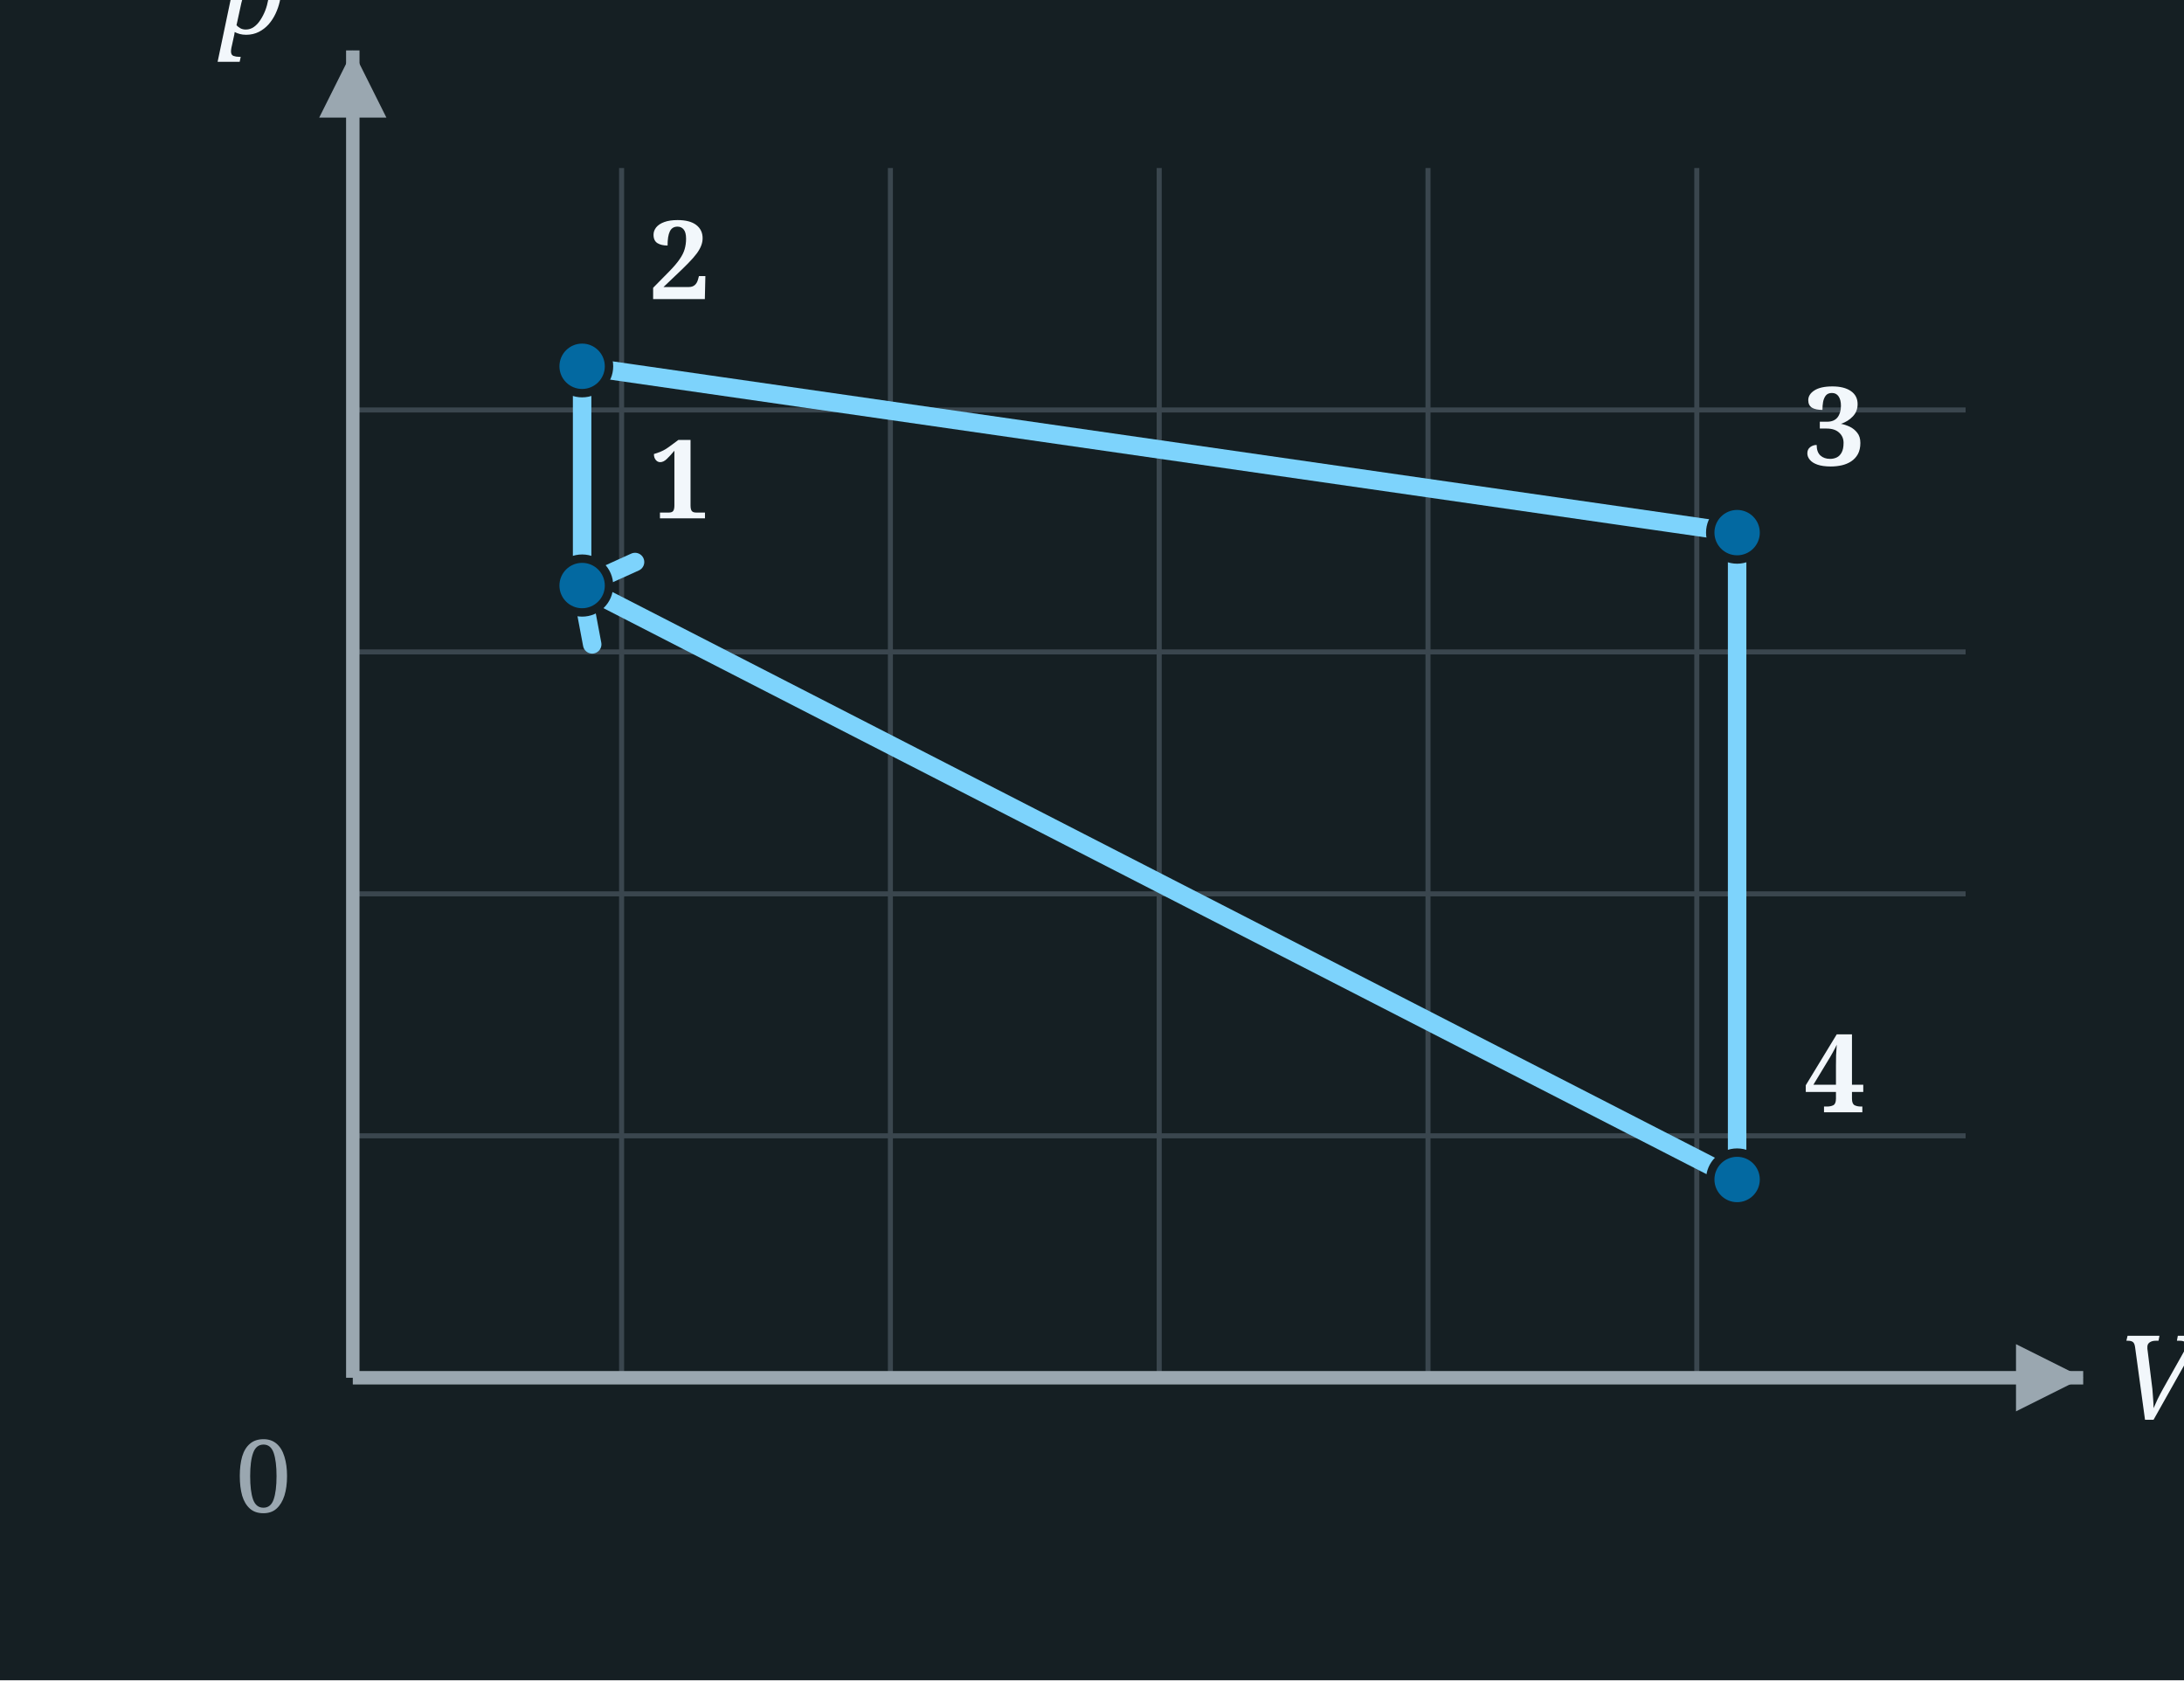
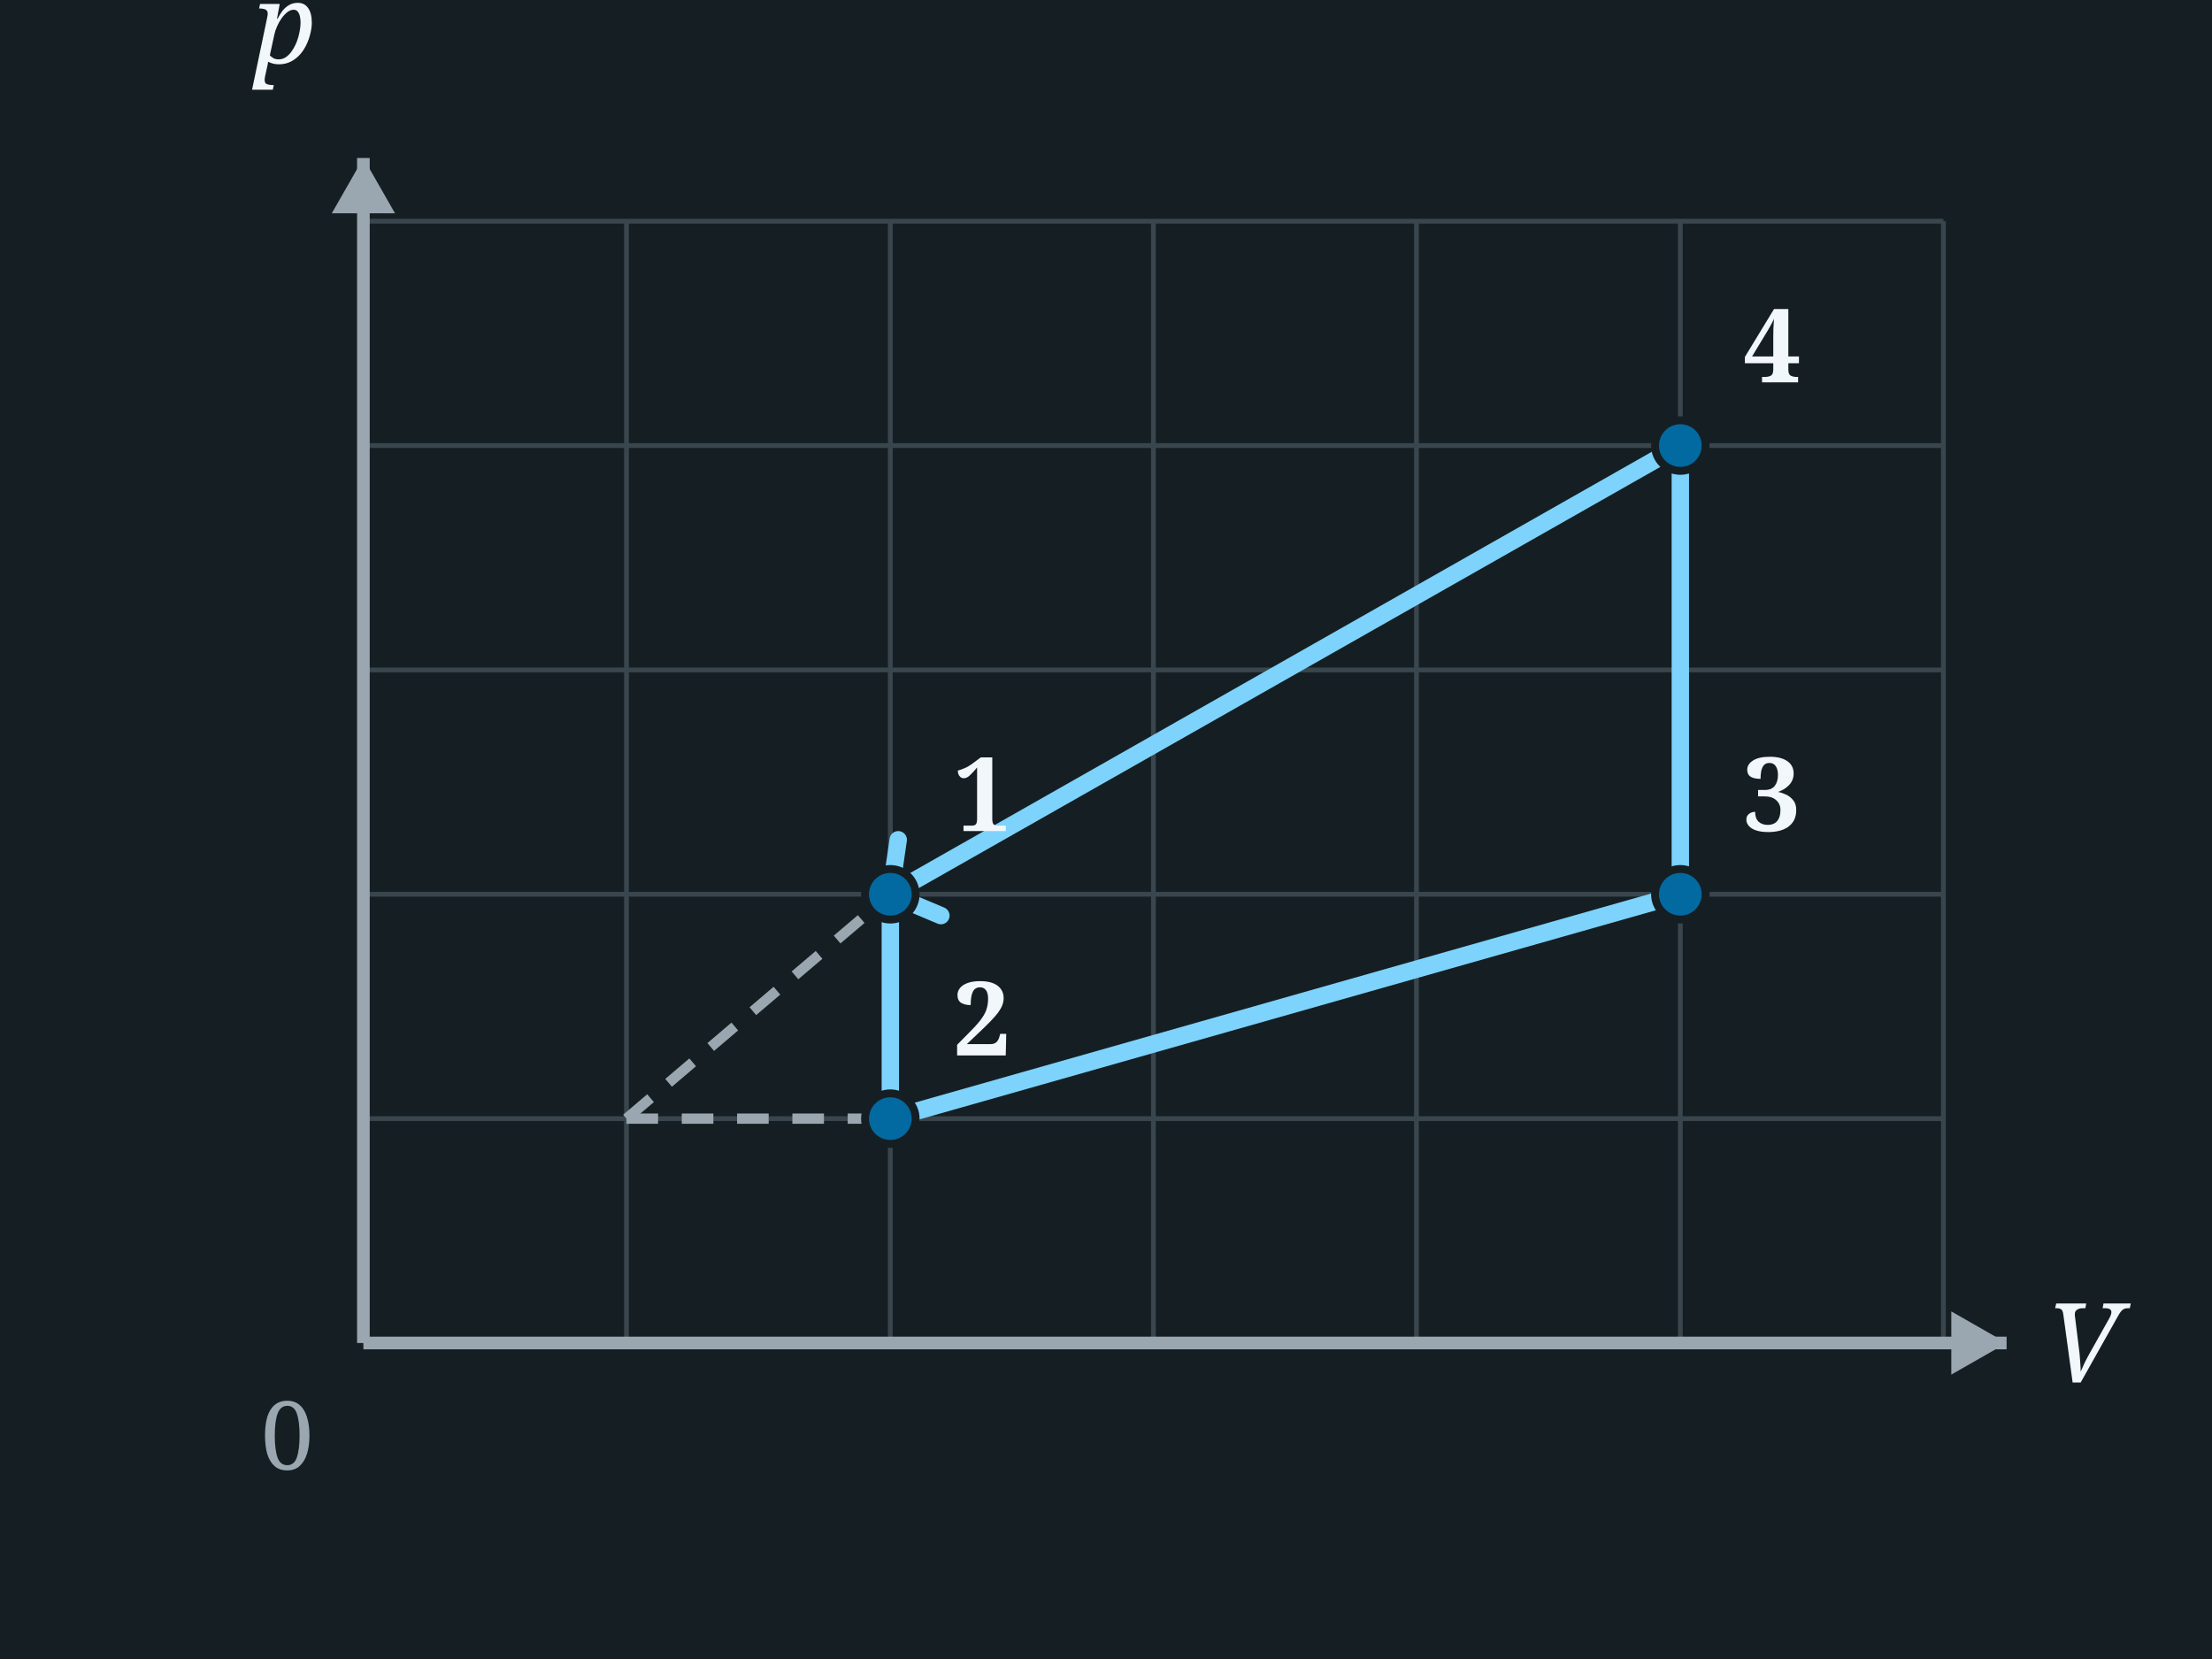
- <svg xmlns="http://www.w3.org/2000/svg" viewBox="0 0 260 200" width="260" height="200">
-   <rect x="0" y="0" width="260" height="200" fill="#151F23" />
-   <g>
-     <rect x="0" y="0" width="260" height="200" fill="#151F23" />
-     <line x1="74.0" y1="20" x2="74.0" y2="164" stroke="#3A464E" stroke-width="0.6" />
-     <line x1="106.0" y1="20" x2="106.0" y2="164" stroke="#3A464E" stroke-width="0.6" />
-     <line x1="138.0" y1="20" x2="138.0" y2="164" stroke="#3A464E" stroke-width="0.6" />
-     <line x1="170.0" y1="20" x2="170.0" y2="164" stroke="#3A464E" stroke-width="0.6" />
-     <line x1="202.0" y1="20" x2="202.0" y2="164" stroke="#3A464E" stroke-width="0.6" />
-     <line x1="42" y1="48.8" x2="234" y2="48.8" stroke="#3A464E" stroke-width="0.6" />
-     <line x1="42" y1="77.6" x2="234" y2="77.6" stroke="#3A464E" stroke-width="0.6" />
-     <line x1="42" y1="106.4" x2="234" y2="106.4" stroke="#3A464E" stroke-width="0.6" />
-     <line x1="42" y1="135.2" x2="234" y2="135.2" stroke="#3A464E" stroke-width="0.6" />
-     <line x1="42" y1="164" x2="42" y2="6" stroke="#9AA7B0" stroke-width="1.6" />
-     <polygon points="38,14 46,14 42,6 " fill="#9AA7B0" />
-     <line x1="42" y1="164" x2="248" y2="164" stroke="#9AA7B0" stroke-width="1.6" />
-     <polygon points="240,160 240,168 248,164 " fill="#9AA7B0" />
-     <text x="252" y="169" font-family="Georgia, serif" font-style="italic" font-size="14" fill="#F2F7FB">V</text>
-     <text x="26" y="4" font-family="Georgia, serif" font-style="italic" font-size="14" fill="#F2F7FB">p</text>
-     <text x="28" y="180" font-family="Georgia, serif" font-size="12" fill="#9AA7B0">0</text>
-     <path d="M 69.3,69.7 L 69.3,43.6 L 206.8,63.4 L 206.8,140.4 L 69.2,69.8" fill="none" stroke="#7dd3fc" stroke-width="2.2" stroke-linecap="round" stroke-linejoin="round" />
-     <line x1="69.2" y1="69.8" x2="70.5" y2="76.7" stroke="#7dd3fc" stroke-width="2.2" stroke-linecap="round" />
-     <line x1="69.2" y1="69.8" x2="75.6" y2="66.9" stroke="#7dd3fc" stroke-width="2.2" stroke-linecap="round" />
-     <circle cx="69.3" cy="69.7" r="3.2" fill="#0369a1" stroke="#151F23" stroke-width="1" />
-     <text x="77.3" y="61.7" font-family="Georgia, serif" font-size="13" fill="#F2F7FB" font-weight="bold">1</text>
-     <circle cx="69.3" cy="43.6" r="3.2" fill="#0369a1" stroke="#151F23" stroke-width="1" />
-     <text x="77.3" y="35.6" font-family="Georgia, serif" font-size="13" fill="#F2F7FB" font-weight="bold">2</text>
-     <circle cx="206.8" cy="63.4" r="3.2" fill="#0369a1" stroke="#151F23" stroke-width="1" />
-     <text x="214.8" y="55.4" font-family="Georgia, serif" font-size="13" fill="#F2F7FB" font-weight="bold">3</text>
-     <circle cx="206.8" cy="140.4" r="3.2" fill="#0369a1" stroke="#151F23" stroke-width="1" />
-     <text x="214.8" y="132.4" font-family="Georgia, serif" font-size="13" fill="#F2F7FB" font-weight="bold">4</text>
-   </g>
+ <svg xmlns="http://www.w3.org/2000/svg" viewBox="0 0 280 210" width="280" height="210">
+   <rect x="0" y="0" width="280" height="210" fill="#151F23" />
+   <rect x="0" y="0" width="280" height="210" fill="#151F23" />
+   <line x1="46.0" y1="28" x2="46.0" y2="170" stroke="#3A464E" stroke-width="0.6" />
+   <line x1="79.3" y1="28" x2="79.3" y2="170" stroke="#3A464E" stroke-width="0.6" />
+   <line x1="112.7" y1="28" x2="112.7" y2="170" stroke="#3A464E" stroke-width="0.6" />
+   <line x1="146.0" y1="28" x2="146.0" y2="170" stroke="#3A464E" stroke-width="0.6" />
+   <line x1="179.3" y1="28" x2="179.3" y2="170" stroke="#3A464E" stroke-width="0.6" />
+   <line x1="212.7" y1="28" x2="212.7" y2="170" stroke="#3A464E" stroke-width="0.6" />
+   <line x1="246.0" y1="28" x2="246.0" y2="170" stroke="#3A464E" stroke-width="0.6" />
+   <line x1="46" y1="28.0" x2="246" y2="28.0" stroke="#3A464E" stroke-width="0.6" />
+   <line x1="46" y1="56.4" x2="246" y2="56.4" stroke="#3A464E" stroke-width="0.6" />
+   <line x1="46" y1="84.8" x2="246" y2="84.8" stroke="#3A464E" stroke-width="0.6" />
+   <line x1="46" y1="113.2" x2="246" y2="113.2" stroke="#3A464E" stroke-width="0.6" />
+   <line x1="46" y1="141.6" x2="246" y2="141.6" stroke="#3A464E" stroke-width="0.6" />
+   <line x1="46" y1="170.0" x2="246" y2="170.0" stroke="#3A464E" stroke-width="0.6" />
+   <line x1="46" y1="170" x2="46" y2="20" stroke="#9AA7B0" stroke-width="1.6" />
+   <polygon points="42,27 50,27 46,20 " fill="#9AA7B0" />
+   <line x1="46" y1="170" x2="254" y2="170" stroke="#9AA7B0" stroke-width="1.6" />
+   <polygon points="247,166 247,174 254,170 " fill="#9AA7B0" />
+   <text x="259" y="175" font-family="Georgia, serif" font-style="italic" font-size="14" fill="#F2F7FB">V</text>
+   <text x="32" y="8" font-family="Georgia, serif" font-style="italic" font-size="14" fill="#F2F7FB">p</text>
+   <text x="33" y="186" font-family="Georgia, serif" font-size="12" fill="#9AA7B0">0</text>
+   <line x1="79.3" y1="141.6" x2="112.7" y2="141.6" stroke="#9AA7B0" stroke-width="1.3" stroke-dasharray="4,3" />
+   <line x1="79.3" y1="141.6" x2="112.7" y2="113.2" stroke="#9AA7B0" stroke-width="1.3" stroke-dasharray="4,3" />
+   <path d="M 112.7,113.2 L 112.7,141.6 L 212.7,113.2 L 212.7,56.4 L 112.7,113.2" fill="none" stroke="#7dd3fc" stroke-width="2.2" stroke-linecap="round" stroke-linejoin="round" />
+   <line x1="112.7" y1="113.2" x2="119.1" y2="115.9" stroke="#7dd3fc" stroke-width="2.2" stroke-linecap="round" />
+   <line x1="112.7" y1="113.2" x2="113.7" y2="106.3" stroke="#7dd3fc" stroke-width="2.2" stroke-linecap="round" />
+   <circle cx="112.7" cy="113.2" r="3.2" fill="#0369a1" stroke="#151F23" stroke-width="1" />
+   <text x="120.7" y="105.2" font-family="Georgia, serif" font-size="13" fill="#F2F7FB" font-weight="bold">1</text>
+   <circle cx="112.7" cy="141.6" r="3.2" fill="#0369a1" stroke="#151F23" stroke-width="1" />
+   <text x="120.7" y="133.6" font-family="Georgia, serif" font-size="13" fill="#F2F7FB" font-weight="bold">2</text>
+   <circle cx="212.7" cy="113.2" r="3.2" fill="#0369a1" stroke="#151F23" stroke-width="1" />
+   <text x="220.7" y="105.2" font-family="Georgia, serif" font-size="13" fill="#F2F7FB" font-weight="bold">3</text>
+   <circle cx="212.7" cy="56.4" r="3.2" fill="#0369a1" stroke="#151F23" stroke-width="1" />
+   <text x="220.7" y="48.4" font-family="Georgia, serif" font-size="13" fill="#F2F7FB" font-weight="bold">4</text>
</svg>
